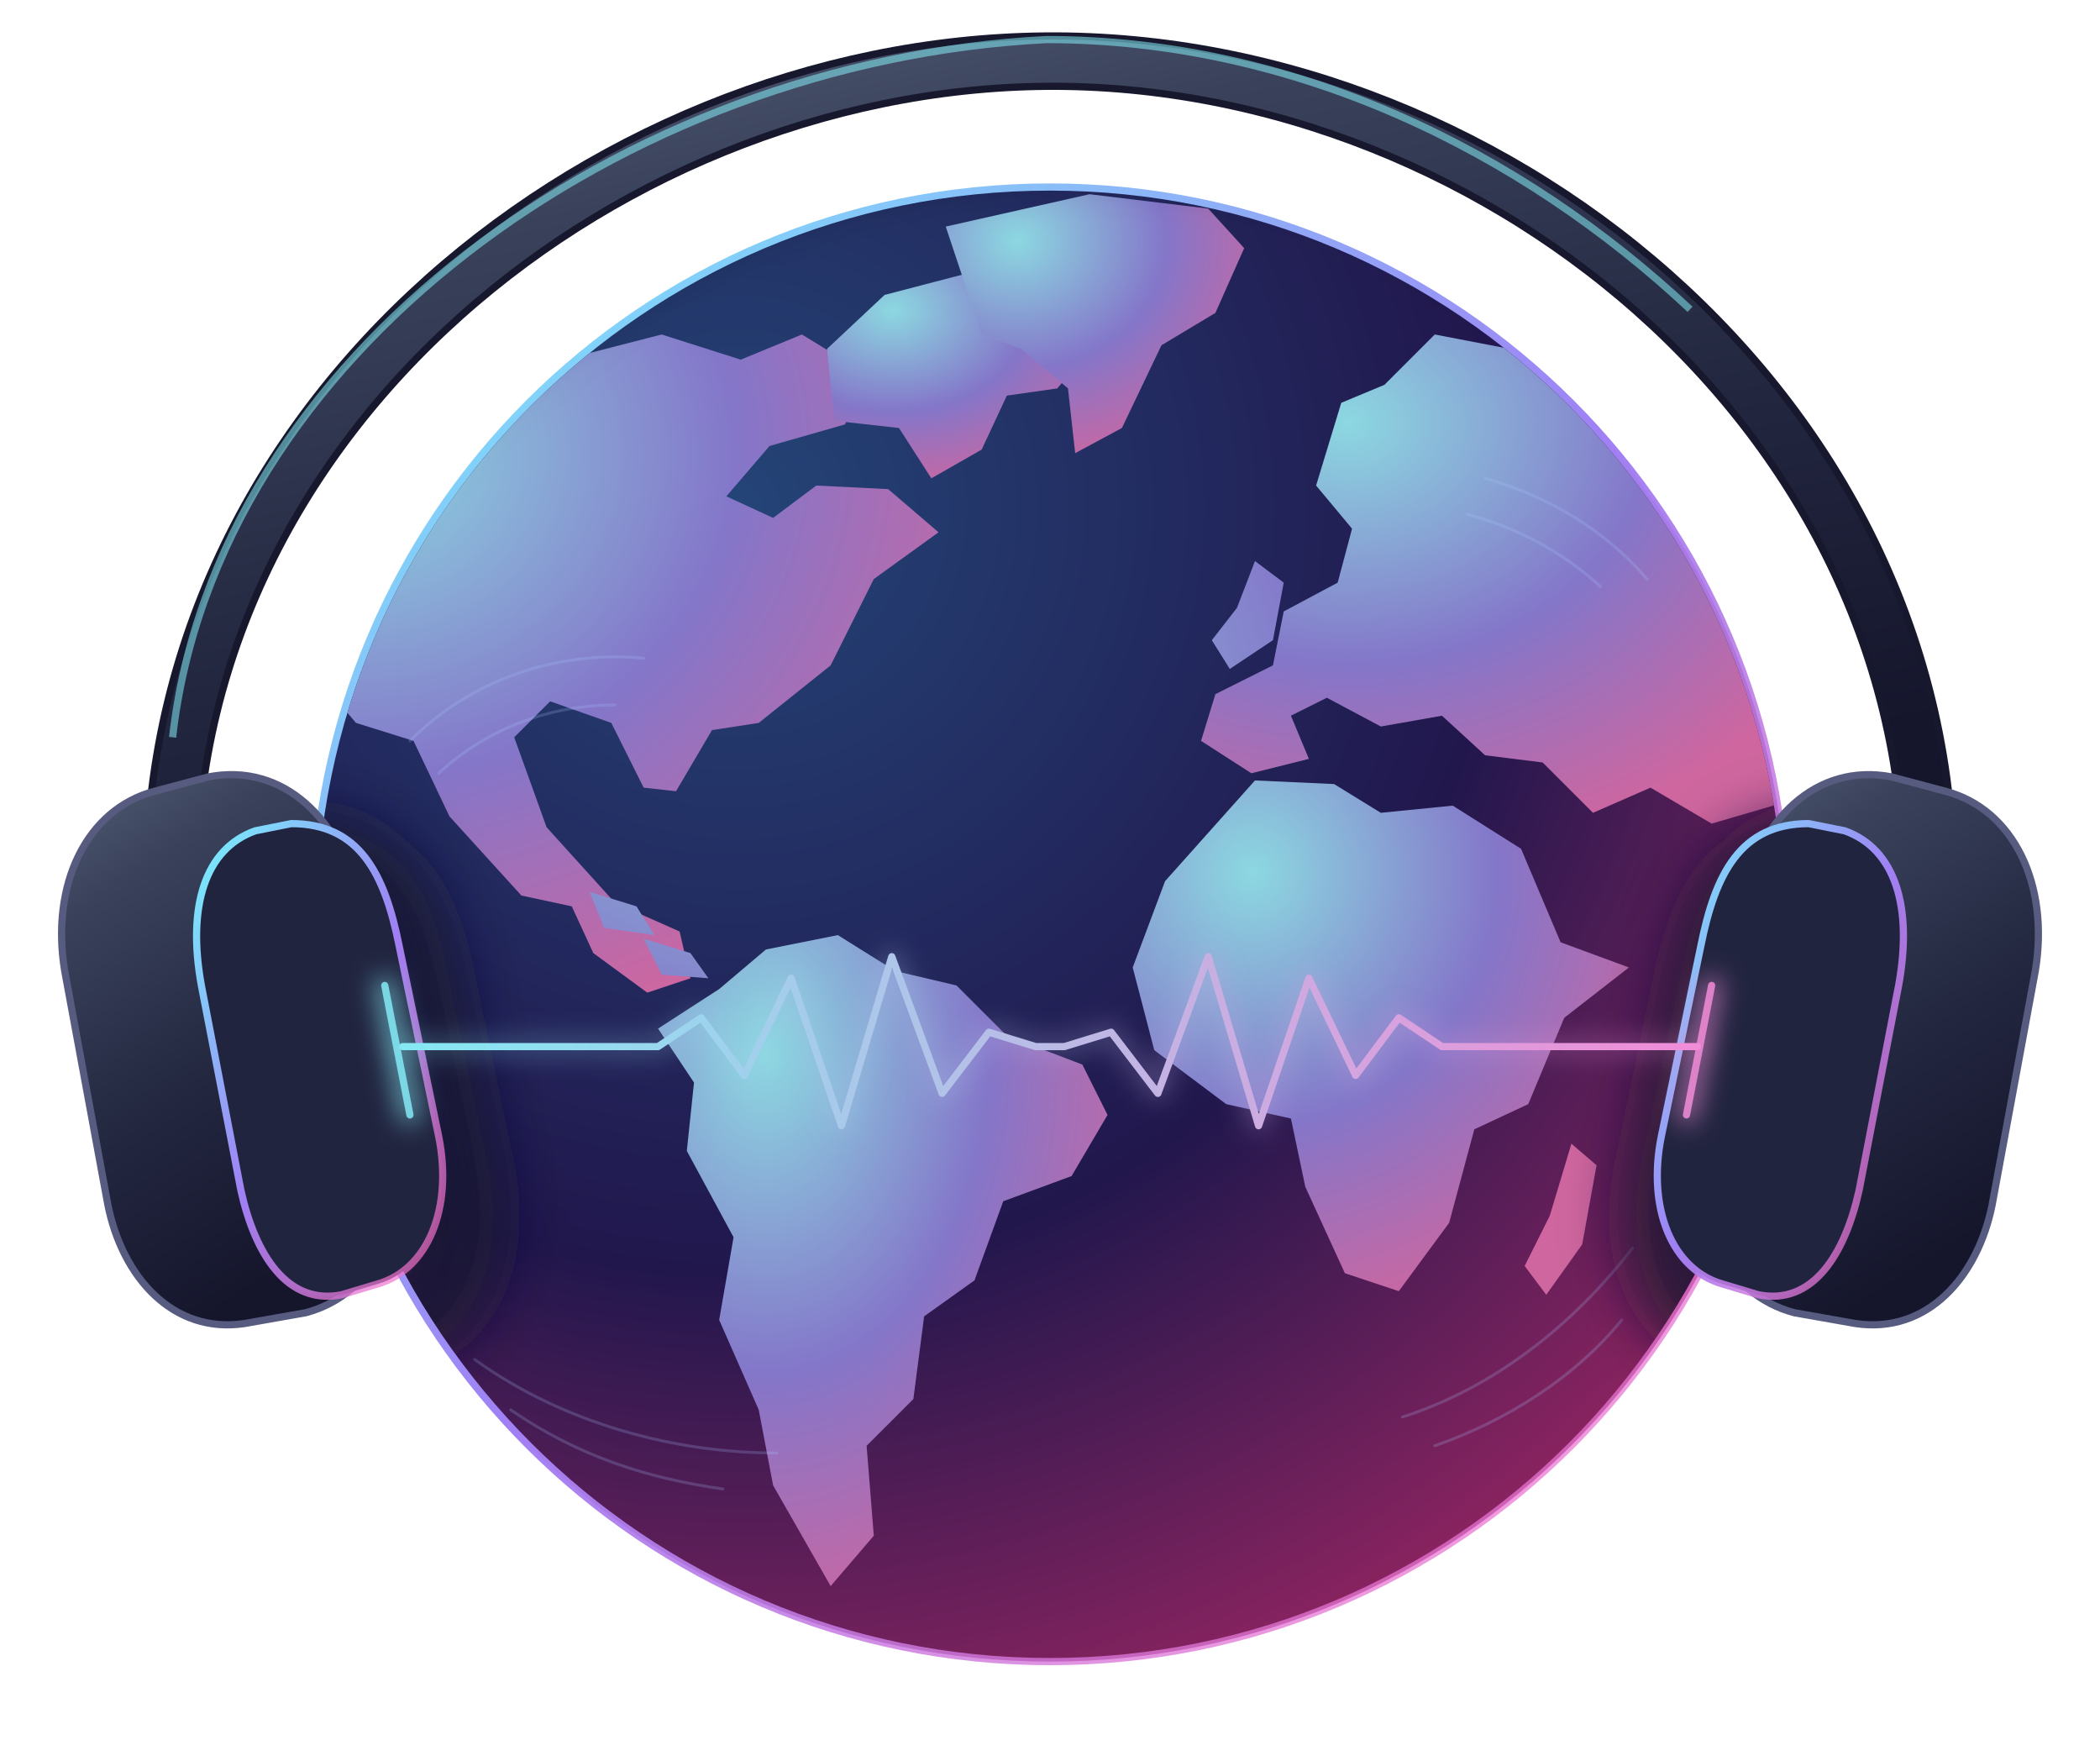
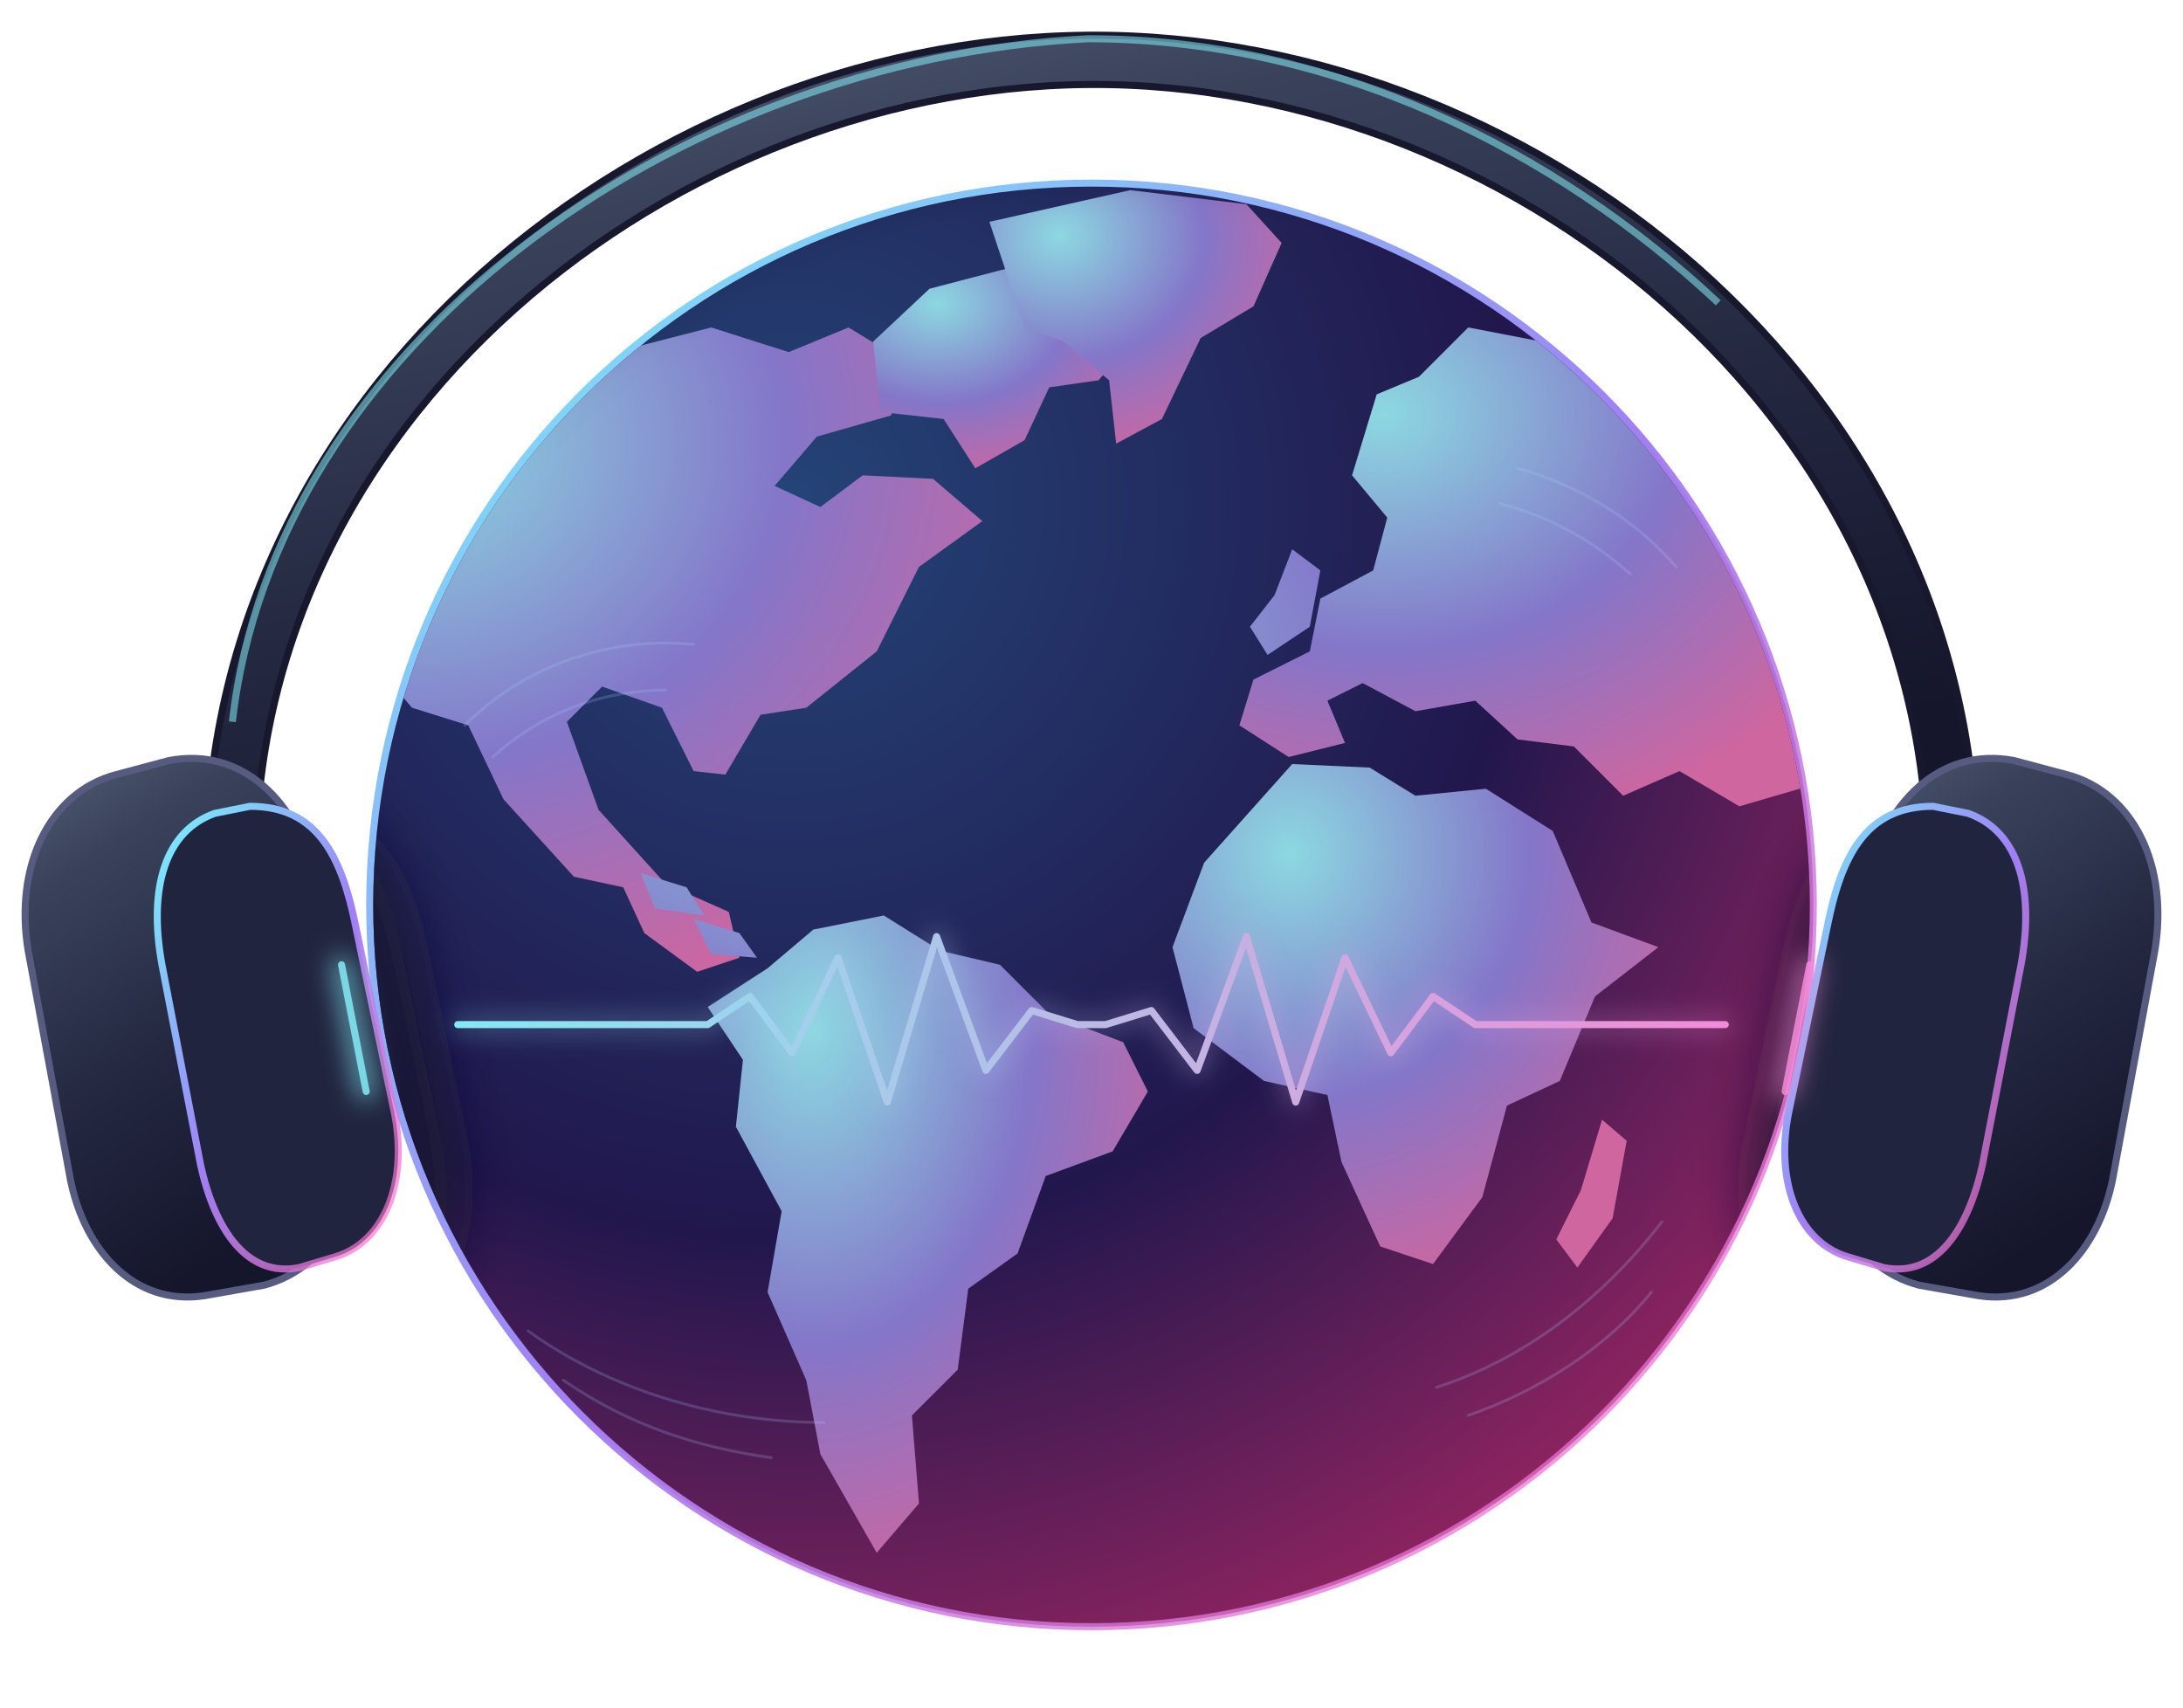
- <svg xmlns="http://www.w3.org/2000/svg" class="landing-illustration" viewBox="18 21 584 485" aria-hidden="true" focusable="false">
+ <svg xmlns="http://www.w3.org/2000/svg" class="landing-illustration" viewBox="0 21 620 485" aria-hidden="true" focusable="false">
  <defs>
    <radialGradient id="ejh-sea" cx=".29" cy=".22" r=".87">
      <stop stop-color="#244477" />
      <stop offset=".59" stop-color="#21174d" />
      <stop offset="1" stop-color="#902461" />
    </radialGradient>
    <linearGradient id="ejh-rim" x2=".9" y2="1">
      <stop stop-color="#75f4fc" />
      <stop offset=".53" stop-color="#a080f4" />
      <stop offset="1" stop-color="#ff71c8" stop-opacity=".65" />
    </linearGradient>
    <linearGradient id="ejh-metal" x2=".4" y2="1">
      <stop stop-color="#535d76" />
      <stop offset=".23" stop-color="#3a425b" />
      <stop offset=".64" stop-color="#22263f" />
      <stop offset="1" stop-color="#15162c" />
    </linearGradient>
    <linearGradient id="ejh-signal" x1="125" x2="495" gradientUnits="userSpaceOnUse">
      <stop stop-color="#83eaf4" />
      <stop offset="1" stop-color="#f28bd7" />
    </linearGradient>
    <clipPath id="ejh-earth-clip">
      <circle cx="310" cy="278" r="204" />
    </clipPath>
    <filter id="ejh-shadow" x="-30%" y="-30%" width="160%" height="160%">
      <feGaussianBlur stdDeviation="8" />
    </filter>
    <filter id="ejh-glow" x="-50%" y="-50%" width="200%" height="200%">
      <feGaussianBlur stdDeviation="3.5" />
    </filter>
    <path id="ejh-band" d="M66 279C58 142 183 39 309 38c127-1 253 103 245 241" />
    <path id="ejh-left-shell" d="M103 237c21-4 37 12 42 35l11 65c4 23-7 44-26 49l-17 3c-20 3-34-13-38-33l-12-65c-4-24 6-45 25-50z" />
    <path id="ejh-right-shell" d="M517 237c-21-4-37 12-42 35l-11 65c-4 23 7 44 26 49l17 3c20 3 34-13 38-33l12-65c4-24-6-45-25-50z" />
    <path id="ejh-left-pad" d="M126 250c19 0 26 14 30 34l11 53c4 20-3 37-17 41l-10 3c-15 3-24-11-28-29l-11-57c-4-22 1-38 15-43z" />
    <path id="ejh-right-pad" d="M494 250c-19 0-26 14-30 34l-11 53c-4 20 3 37 17 41l10 3c15 3 24-11 28-29l11-57c4-22-1-38-15-43z" />
    <path id="ejh-wave" d="M130 312h71l12-8 12 16 13-27 14 41 14-47 14 38 13-17 13 4h8l13-4 13 17 14-38 14 47 14-41 13 27 12-16 12 8h71" />
    <radialGradient id="ejh-land" cx=".24" cy=".18" r=".92">
      <stop stop-color="#8cd8e1" />
      <stop offset=".54" stop-color="#8476c9" />
      <stop offset="1" stop-color="#cf669f" />
    </radialGradient>
    <pattern id="ejh-land-lines" width="12" height="8" patternUnits="userSpaceOnUse" patternTransform="rotate(-16)">
      <path d="M0 3h12" stroke="#e4ddff" stroke-opacity=".13" stroke-width=".65" />
    </pattern>
    <mask id="ejh-land-mask" style="mask-type:alpha">
      <use href="#ejh-rotating-land" />
    </mask>
  </defs>
  <g id="ejh-layer-earth">
    <circle cx="310" cy="278" r="205" fill="url(#ejh-sea)" stroke="url(#ejh-rim)" stroke-width="2" />
    <g clip-path="url(#ejh-earth-clip)">
      <g class="landing-land-fallback" fill="url(#ejh-land)">
        <path d="M111 173l23-28 33-22 35-9 22 7 17-7 18 11-6 14-21 6-12 14 13 6 12-9 20 1 14 12-18 13-12 24-20 16-13 2-10 17-9-1-9-18-17-6-10 10 9 25 19 21 18 8 3 13-12 4-15-11-6-13-14-3-20-22-10-21-16-5-17-20-13-3-21-18z" />
        <path d="M218 296l13-11 20-4 16 10 17 4 14 14 21 8 7 14-10 17-19 7-8 22-14 10-3 23-13 13 2 25-12 14-16-28-4-21-11-25 4-23-13-24 2-19-10-15z" />
        <path d="M248 118l16-15 23-6 29 6 8 12-12 14-14 2-7 15-14 8-9-14-18-2z" />
        <path d="M281 84l40-9 33 4 10 11-8 18-15 9-11 23-13 7-2-18-13-11-11-4z" />
        <path d="M403 128l14-14 26 5 25 16 23 7 31 30-4 71-24 7-17-10-16 7-14-14-16-2-12-11-17 3-15-8-10 5 5 12-16 4-14-9 4-13 16-8 3-15 15-8 4-15-10-12 7-23z" />
        <path d="M367 238l22 1 13 8 20-2 19 12 11 26 19 7-18 14-10 24-15 7-7 26-14 19-15-5-11-24-4-19-18-4-20-15-6-23 9-24z" />
        <path d="M367 177l8 6-3 16-12 8-5-8 7-9zm88 162 7 6-4 22-10 14-6-8 7-14zM182 269l13 4 5 8-14-2zm15 13 13 4 5 7-13-1z" />
      </g>
      <g fill="none" stroke="#a8caff" stroke-opacity=".21" stroke-width=".8" stroke-linecap="round">
        <path d="M132 227c19-19 44-25 65-23m-57 32c14-13 32-19 49-19m242-63c18 5 34 15 45 28m-50-18c15 4 27 11 37 20M150 399c25 18 56 26 84 26m-74-12c19 13 38 19 59 22m189-20c25-8 47-25 64-47m-55 55c20-7 39-19 52-35" />
      </g>
      <path id="ejh-rotating-land" fill="url(#ejh-land)" stroke="#b9f2f9" stroke-opacity=".46" stroke-width=".75" stroke-linejoin="round" />
      <circle cx="310" cy="278" r="204" fill="url(#ejh-land-lines)" mask="url(#ejh-land-mask)" />
      <g fill="none" stroke="#16132d" filter="url(#ejh-shadow)" opacity=".83" transform="translate(4 11)">
        <use href="#ejh-band" stroke-width="26" />
-         <use href="#ejh-left-pad" x="-27" stroke-width="27" />
-         <use href="#ejh-right-pad" x="27" stroke-width="27" />
+         <use href="#ejh-left-pad" x="-55" stroke-width="27" />
+         <use href="#ejh-right-pad" x="55" stroke-width="27" />
      </g>
    </g>
  </g>
  <g id="ejh-layer-headphones">
    <g fill="none">
      <use href="#ejh-band" stroke="#17182d" stroke-width="16" />
      <use href="#ejh-band" stroke="url(#ejh-metal)" stroke-width="12" />
      <path d="M66 226C78 120 191 38 309 32c69 0 132 31 179 75" stroke="#83eaf4" stroke-opacity=".55" stroke-width="2" />
    </g>
    <g fill="url(#ejh-metal)" stroke="#565b7f" stroke-width="2">
-       <use href="#ejh-left-shell" x="-27" />
-       <use href="#ejh-right-shell" x="27" />
+       <use href="#ejh-left-shell" x="-55" />
+       <use href="#ejh-right-shell" x="55" />
    </g>
    <g fill="#21243f" stroke="url(#ejh-rim)" stroke-width="2">
-       <use href="#ejh-left-pad" x="-27" />
-       <use href="#ejh-right-pad" x="27" />
+       <use href="#ejh-left-pad" x="-55" />
+       <use href="#ejh-right-pad" x="55" />
    </g>
    <g fill="none" stroke-linecap="round" stroke-width="2">
-       <path d="M125 295l7 36m362-36-7 36" stroke="url(#ejh-signal)" stroke-width="5" opacity=".73" filter="url(#ejh-glow)" />
-       <path d="M125 295l7 36m362-36-7 36" stroke="url(#ejh-signal)" opacity=".85" />
+       <path d="M97 295l7 36m410-36-7 36" stroke="url(#ejh-signal)" stroke-width="5" opacity=".73" filter="url(#ejh-glow)" />
+       <path d="M97 295l7 36m410-36-7 36" stroke="url(#ejh-signal)" opacity=".85" />
    </g>
  </g>
  <g id="ejh-layer-wave" class="landing-signal" fill="none" stroke="url(#ejh-signal)" stroke-linecap="round" stroke-linejoin="round">
    <use href="#ejh-wave" stroke-width="4" opacity=".34" filter="url(#ejh-glow)" />
    <use href="#ejh-wave" stroke-width="2" />
  </g>
</svg>
